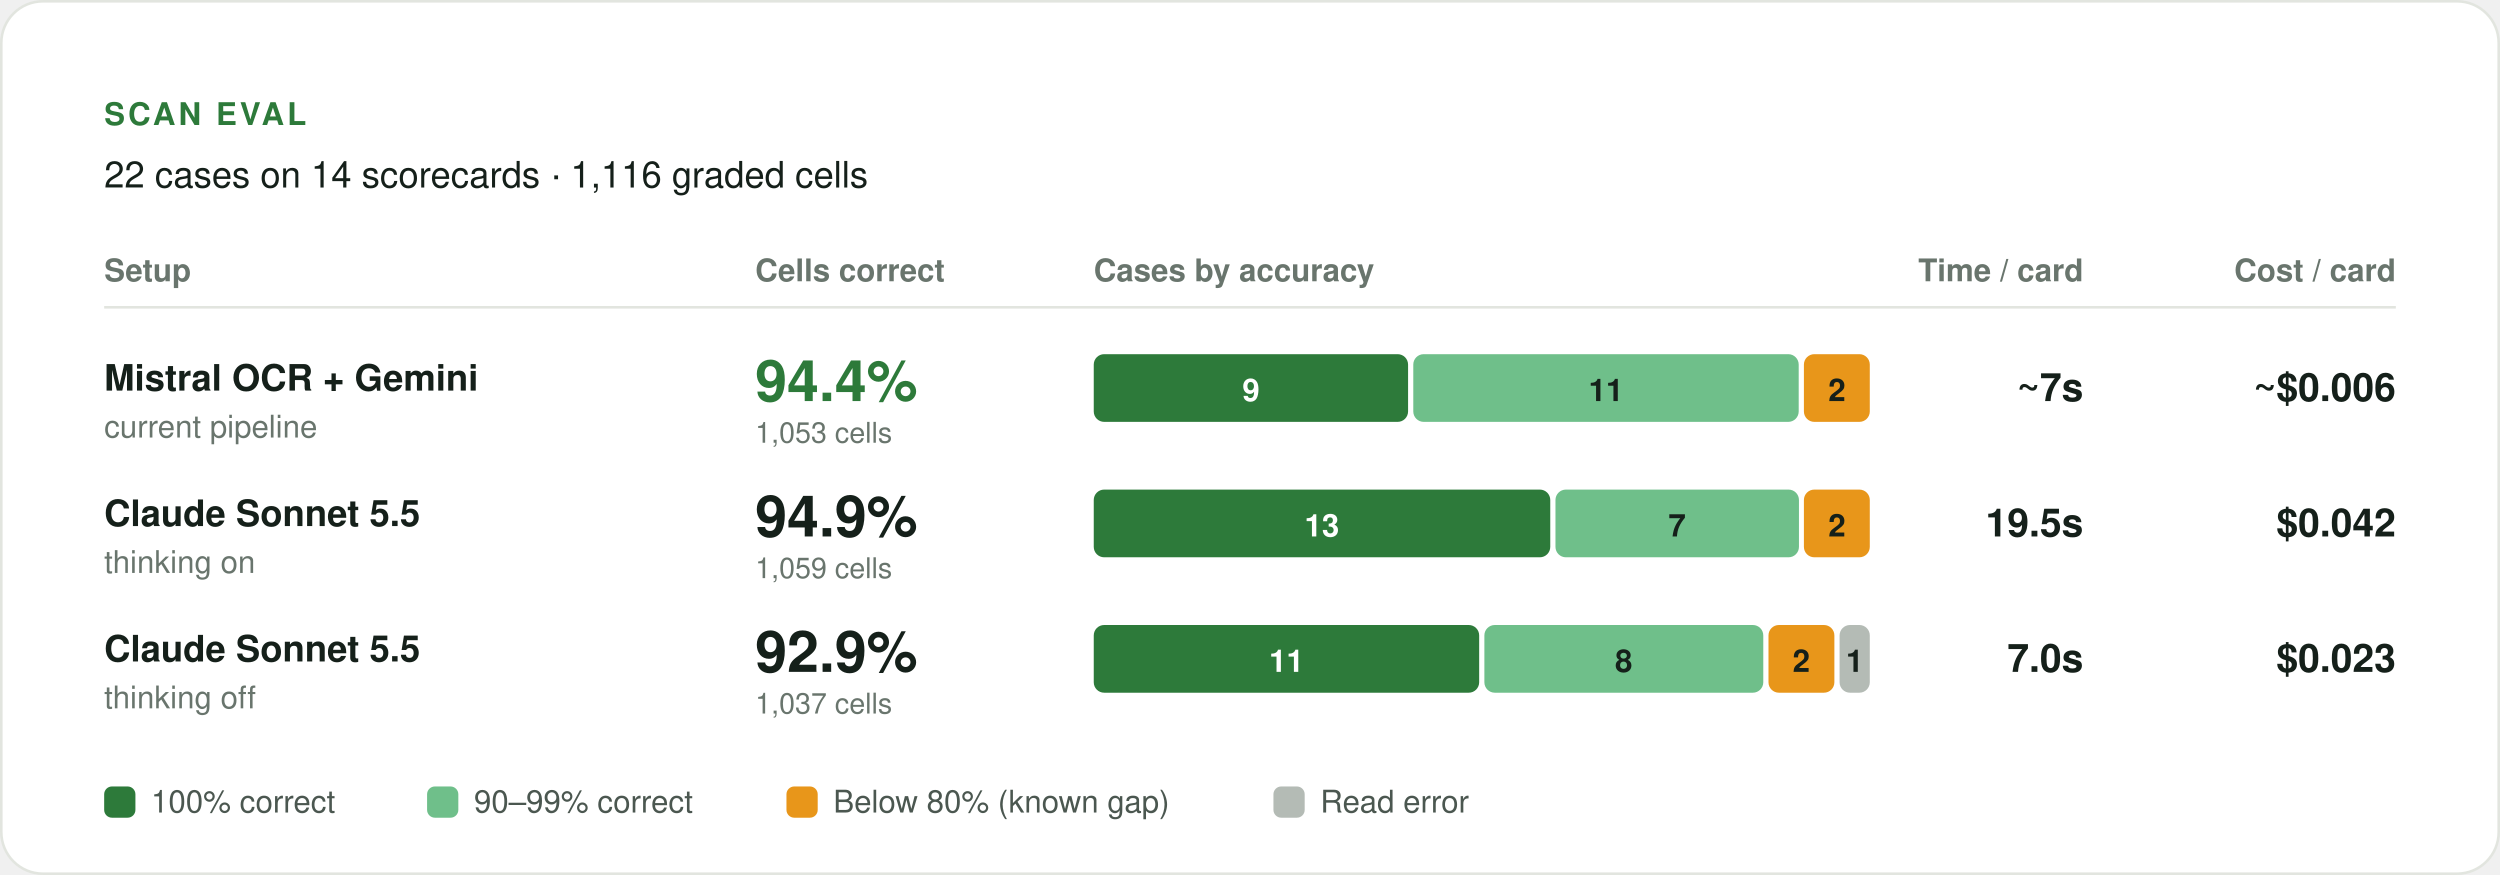
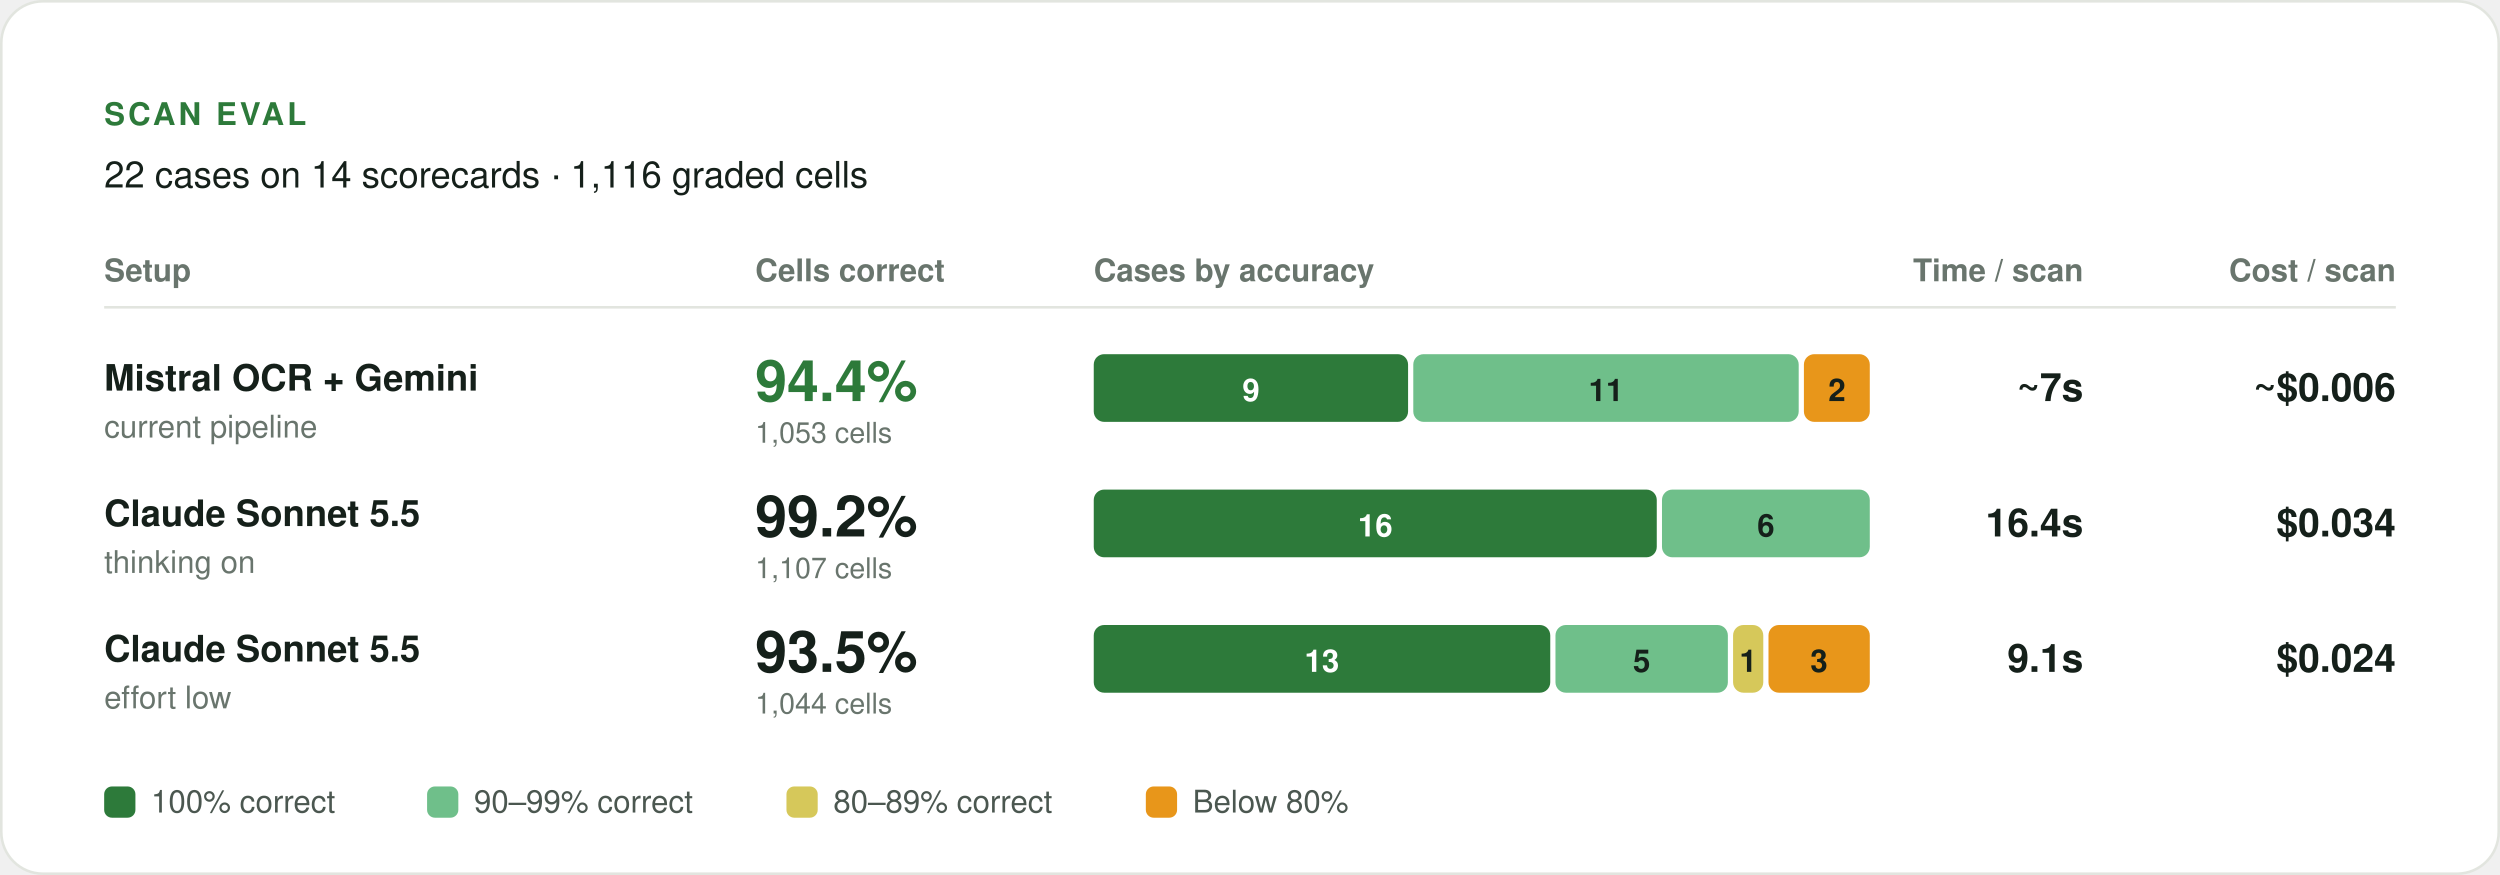
<svg xmlns="http://www.w3.org/2000/svg" width="960" height="336" viewBox="0 0 960 336" font-family="-apple-system, BlinkMacSystemFont, 'Segoe UI', Helvetica, Arial, sans-serif" role="img" aria-labelledby="t d">
  <rect x="0.5" y="0.5" width="959" height="335" rx="16" fill="#ffffff" stroke="#e2e5df" />
  <text x="40" y="48" font-size="12" font-weight="600" fill="#2d7a3a" text-anchor="start" letter-spacing="1.2">SCAN EVAL</text>
  <text x="40" y="72" font-size="14" font-weight="500" fill="#15201a" text-anchor="start">22 cases on 14 scorecards · 1,116 graded cells</text>
  <text x="40" y="108" font-size="12" font-weight="600" fill="#69756d" text-anchor="start">Setup</text>
  <text x="290" y="108" font-size="12" font-weight="600" fill="#69756d" text-anchor="start">Cells correct</text>
  <text x="420" y="108" font-size="12" font-weight="600" fill="#69756d" text-anchor="start">Cases by accuracy</text>
-   <text x="800" y="108" font-size="12" font-weight="600" fill="#69756d" text-anchor="end">Time / card</text>
-   <text x="920" y="108" font-size="12" font-weight="600" fill="#69756d" text-anchor="end">Cost / card</text>
+   <text x="800" y="108" font-size="12" font-weight="600" fill="#69756d" text-anchor="end">Time / scan</text>
+   <text x="920" y="108" font-size="12" font-weight="600" fill="#69756d" text-anchor="end">Cost / scan</text>
  <line x1="40" y1="118" x2="920" y2="118" stroke="#e2e5df" />
  <text x="40" y="150" font-size="14" font-weight="600" fill="#15201a" text-anchor="start">Mistral OCR + Gemini</text>
  <text x="40" y="168" font-size="12" font-weight="400" fill="#69756d" text-anchor="start">current pipeline</text>
  <text x="290" y="154" font-size="22" font-weight="700" fill="#2d7a3a" text-anchor="start">94.4%</text>
  <text x="290" y="170" font-size="11" font-weight="400" fill="#69756d" text-anchor="start">1,053 cells</text>
  <rect x="420.0" y="136" width="120.7" height="26" rx="4" fill="#2d7a3a" />
  <text x="480.4" y="154" font-size="12" font-weight="600" fill="#ffffff" text-anchor="middle">9</text>
  <rect x="542.7" y="136" width="148.0" height="26" rx="4" fill="#6fbf8a" />
  <text x="616.7" y="154" font-size="12" font-weight="600" fill="#15201a" text-anchor="middle">11</text>
  <rect x="692.7" y="136" width="25.3" height="26" rx="4" fill="#e8961a" />
  <text x="705.4" y="154" font-size="12" font-weight="600" fill="#15201a" text-anchor="middle">2</text>
  <text x="800" y="154" font-size="15" font-weight="600" fill="#15201a" text-anchor="end">~7s</text>
  <text x="920" y="154" font-size="15" font-weight="600" fill="#15201a" text-anchor="end">~$0.006</text>
  <text x="40" y="202" font-size="14" font-weight="600" fill="#15201a" text-anchor="start">Claude Sonnet 5.5</text>
  <text x="40" y="220" font-size="12" font-weight="400" fill="#69756d" text-anchor="start">thinking on</text>
-   <text x="290" y="206" font-size="22" font-weight="700" fill="#15201a" text-anchor="start">94.9%</text>
-   <text x="290" y="222" font-size="11" font-weight="400" fill="#69756d" text-anchor="start">1,059 cells</text>
-   <rect x="420.0" y="188" width="175.3" height="26" rx="4" fill="#2d7a3a" />
-   <text x="507.6" y="206" font-size="12" font-weight="600" fill="#ffffff" text-anchor="middle">13</text>
-   <rect x="597.3" y="188" width="93.5" height="26" rx="4" fill="#6fbf8a" />
-   <text x="644.0" y="206" font-size="12" font-weight="600" fill="#15201a" text-anchor="middle">7</text>
-   <rect x="692.7" y="188" width="25.3" height="26" rx="4" fill="#e8961a" />
-   <text x="705.4" y="206" font-size="12" font-weight="600" fill="#15201a" text-anchor="middle">2</text>
-   <text x="800" y="206" font-size="15" font-weight="600" fill="#15201a" text-anchor="end">19.5s</text>
-   <text x="920" y="206" font-size="15" font-weight="600" fill="#15201a" text-anchor="end">$0.042</text>
+   <text x="290" y="206" font-size="22" font-weight="700" fill="#15201a" text-anchor="start">99.2%</text>
+   <text x="290" y="222" font-size="11" font-weight="400" fill="#69756d" text-anchor="start">1,107 cells</text>
+   <rect x="420.0" y="188" width="216.2" height="26" rx="4" fill="#2d7a3a" />
+   <text x="528.1" y="206" font-size="12" font-weight="600" fill="#ffffff" text-anchor="middle">16</text>
+   <rect x="638.2" y="188" width="79.8" height="26" rx="4" fill="#6fbf8a" />
+   <text x="678.1" y="206" font-size="12" font-weight="600" fill="#15201a" text-anchor="middle">6</text>
+   <text x="800" y="206" font-size="15" font-weight="600" fill="#15201a" text-anchor="end">16.4s</text>
+   <text x="920" y="206" font-size="15" font-weight="600" fill="#15201a" text-anchor="end">$0.034</text>
  <text x="40" y="254" font-size="14" font-weight="600" fill="#15201a" text-anchor="start">Claude Sonnet 5.5</text>
-   <text x="40" y="272" font-size="12" font-weight="400" fill="#69756d" text-anchor="start">thinking off</text>
-   <text x="290" y="258" font-size="22" font-weight="700" fill="#15201a" text-anchor="start">92.9%</text>
-   <text x="290" y="274" font-size="11" font-weight="400" fill="#69756d" text-anchor="start">1,037 cells</text>
-   <rect x="420.0" y="240" width="148.0" height="26" rx="4" fill="#2d7a3a" />
-   <text x="494.0" y="258" font-size="12" font-weight="600" fill="#ffffff" text-anchor="middle">11</text>
-   <rect x="570.0" y="240" width="107.1" height="26" rx="4" fill="#6fbf8a" />
-   <text x="623.5" y="258" font-size="12" font-weight="600" fill="#15201a" text-anchor="middle">8</text>
-   <rect x="679.1" y="240" width="25.3" height="26" rx="4" fill="#e8961a" />
-   <text x="691.7" y="258" font-size="12" font-weight="600" fill="#15201a" text-anchor="middle">2</text>
-   <rect x="706.4" y="240" width="11.6" height="26" rx="4" fill="#b4bbb5" />
-   <text x="712.2" y="258" font-size="12" font-weight="600" fill="#15201a" text-anchor="middle">1</text>
-   <text x="800" y="258" font-size="15" font-weight="600" fill="#15201a" text-anchor="end">7.0s</text>
-   <text x="920" y="258" font-size="15" font-weight="600" fill="#15201a" text-anchor="end">$0.023</text>
+   <text x="40" y="272" font-size="12" font-weight="400" fill="#69756d" text-anchor="start">effort low</text>
+   <text x="290" y="258" font-size="22" font-weight="700" fill="#15201a" text-anchor="start">93.5%</text>
+   <text x="290" y="274" font-size="11" font-weight="400" fill="#69756d" text-anchor="start">1,044 cells</text>
+   <rect x="420.0" y="240" width="175.3" height="26" rx="4" fill="#2d7a3a" />
+   <text x="507.6" y="258" font-size="12" font-weight="600" fill="#ffffff" text-anchor="middle">13</text>
+   <rect x="597.3" y="240" width="66.2" height="26" rx="4" fill="#6fbf8a" />
+   <text x="630.4" y="258" font-size="12" font-weight="600" fill="#15201a" text-anchor="middle">5</text>
+   <rect x="665.5" y="240" width="11.6" height="26" rx="4" fill="#d6c85a" />
+   <text x="671.3" y="258" font-size="12" font-weight="600" fill="#15201a" text-anchor="middle">1</text>
+   <rect x="679.1" y="240" width="38.9" height="26" rx="4" fill="#e8961a" />
+   <text x="698.5" y="258" font-size="12" font-weight="600" fill="#15201a" text-anchor="middle">3</text>
+   <text x="800" y="258" font-size="15" font-weight="600" fill="#15201a" text-anchor="end">9.1s</text>
+   <text x="920" y="258" font-size="15" font-weight="600" fill="#15201a" text-anchor="end">$0.024</text>
  <rect x="40" y="302" width="12" height="12" rx="3" fill="#2d7a3a" />
  <text x="58" y="312" font-size="12" font-weight="400" fill="#4b5750" text-anchor="start">100% correct</text>
  <rect x="164" y="302" width="12" height="12" rx="3" fill="#6fbf8a" />
  <text x="182" y="312" font-size="12" font-weight="400" fill="#4b5750" text-anchor="start">90–99% correct</text>
-   <rect x="302" y="302" width="12" height="12" rx="3" fill="#e8961a" />
-   <text x="320" y="312" font-size="12" font-weight="400" fill="#4b5750" text-anchor="start">Below 80% (known gap)</text>
-   <rect x="489" y="302" width="12" height="12" rx="3" fill="#b4bbb5" />
-   <text x="507" y="312" font-size="12" font-weight="400" fill="#4b5750" text-anchor="start">Read error</text>
+   <rect x="302" y="302" width="12" height="12" rx="3" fill="#d6c85a" />
+   <text x="320" y="312" font-size="12" font-weight="400" fill="#4b5750" text-anchor="start">80–89% correct</text>
+   <rect x="440" y="302" width="12" height="12" rx="3" fill="#e8961a" />
+   <text x="458" y="312" font-size="12" font-weight="400" fill="#4b5750" text-anchor="start">Below 80%</text>
</svg>
